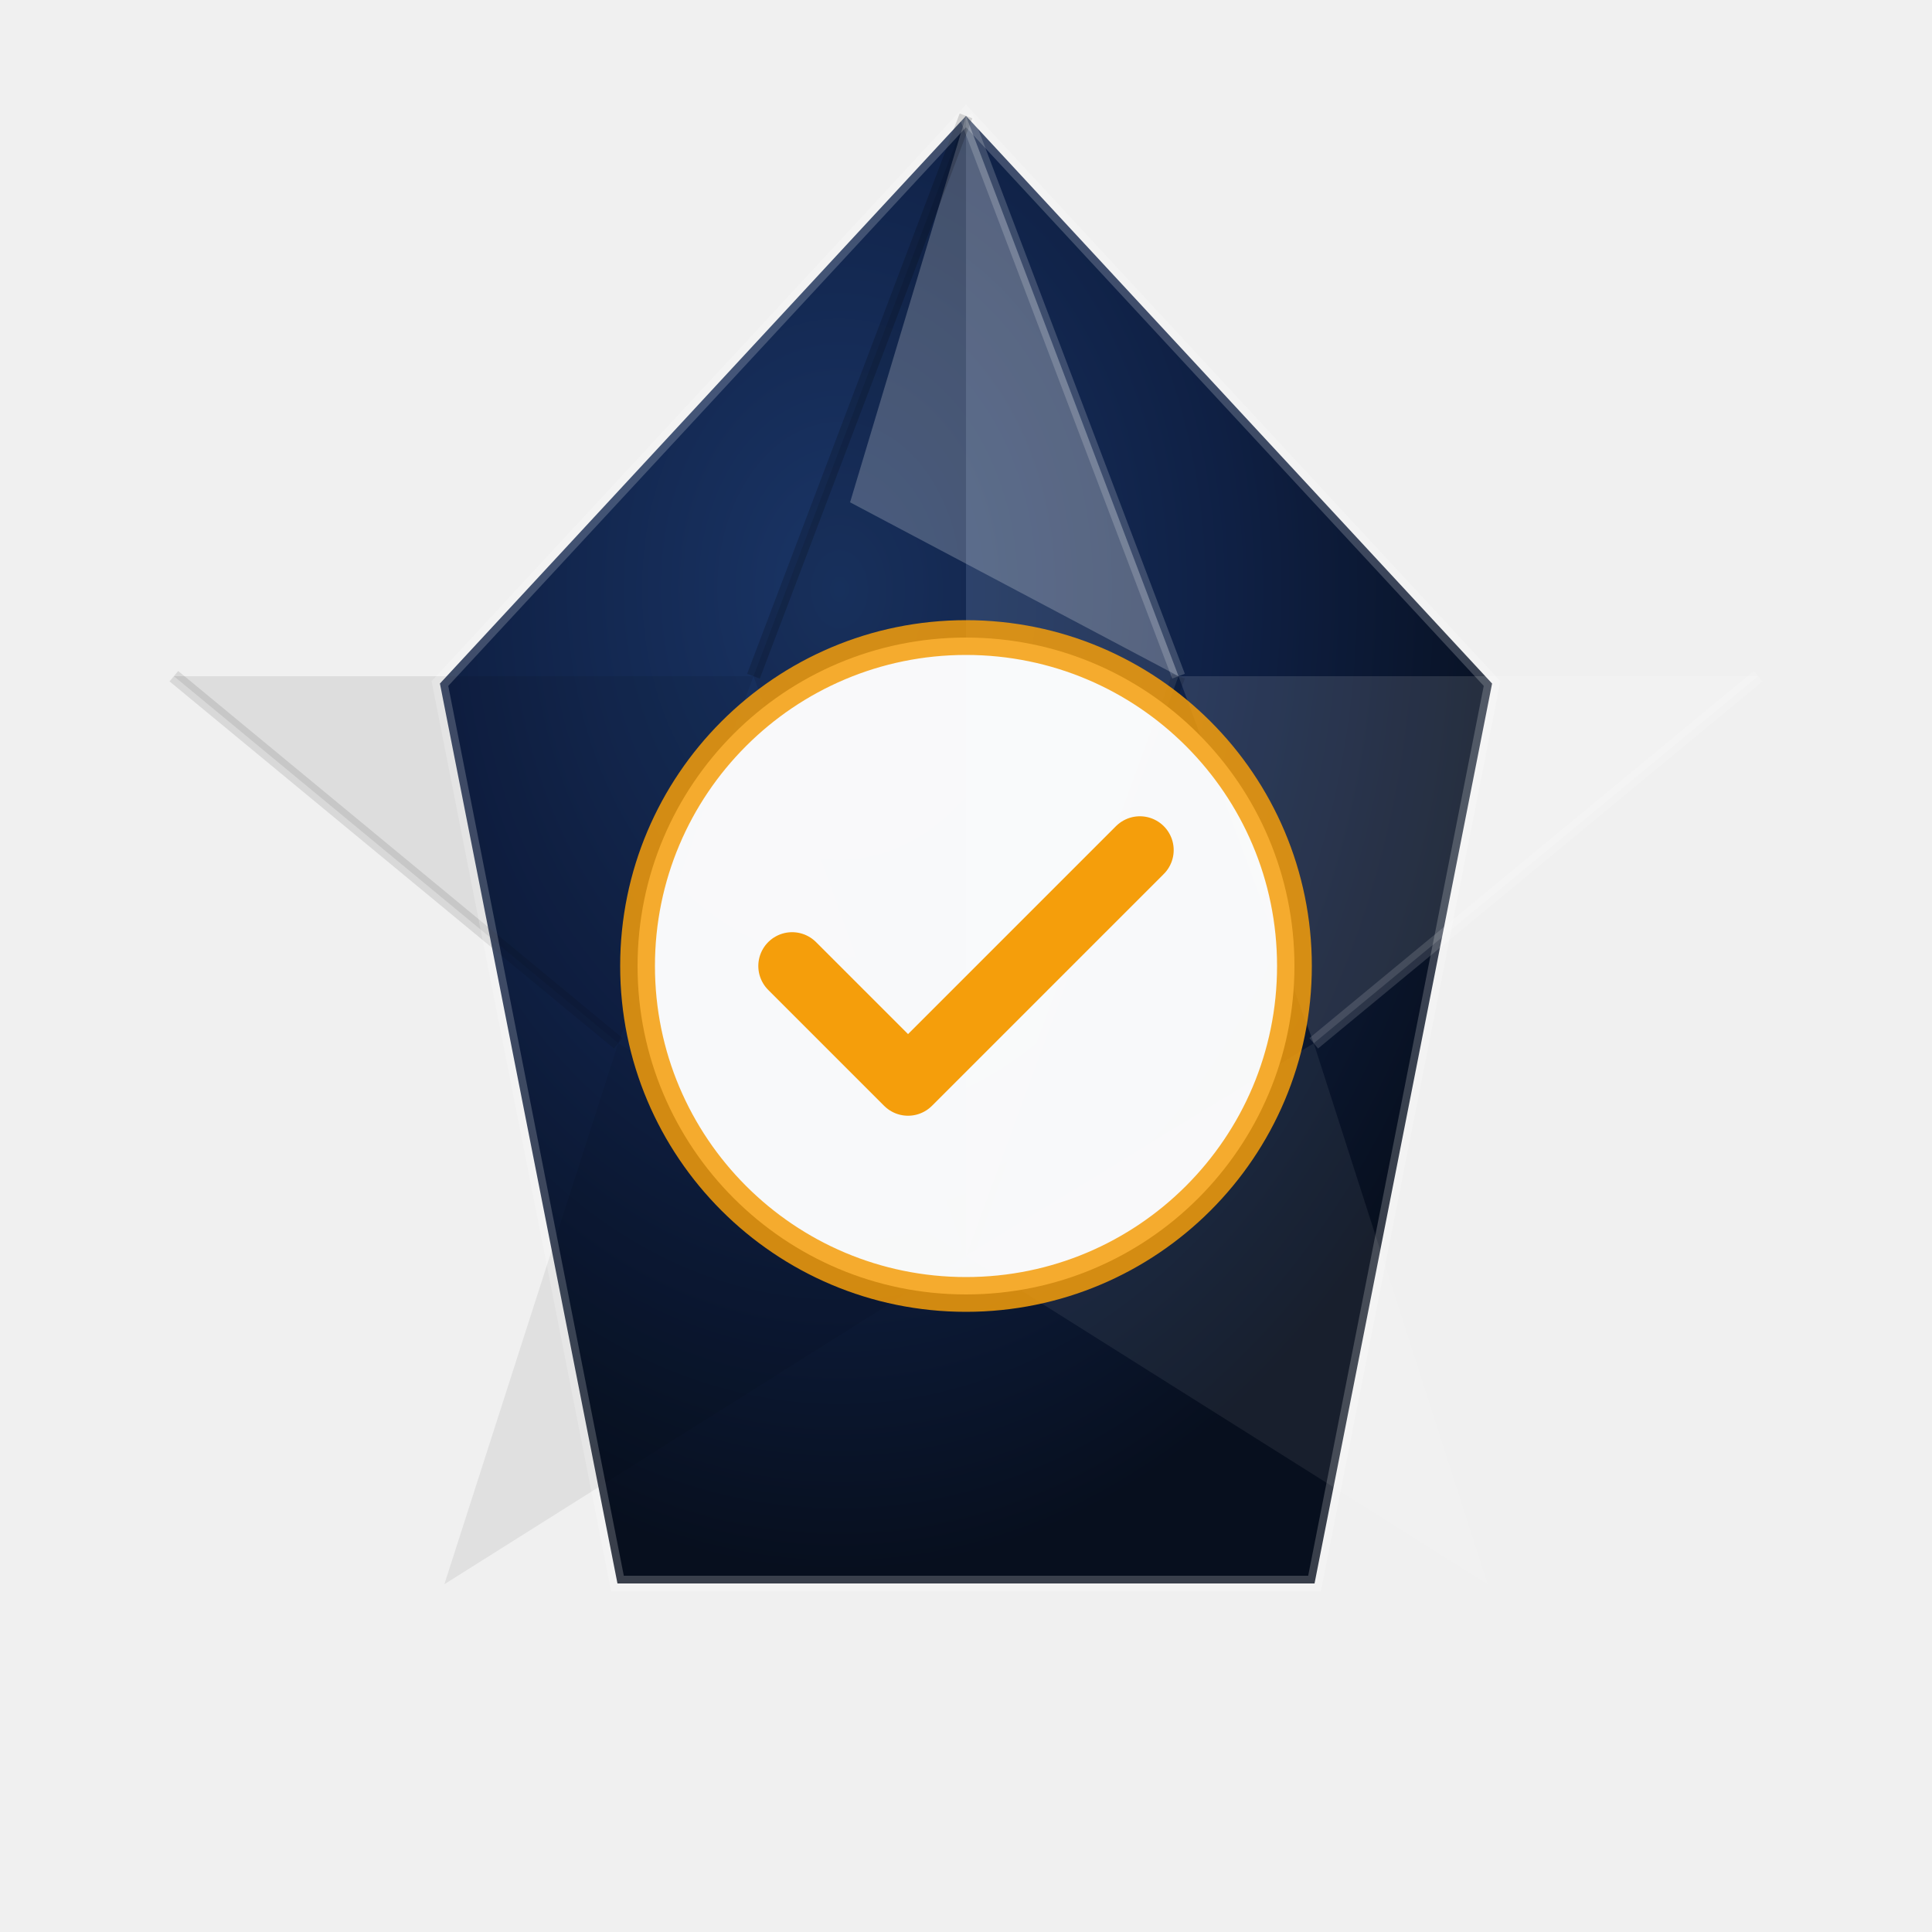
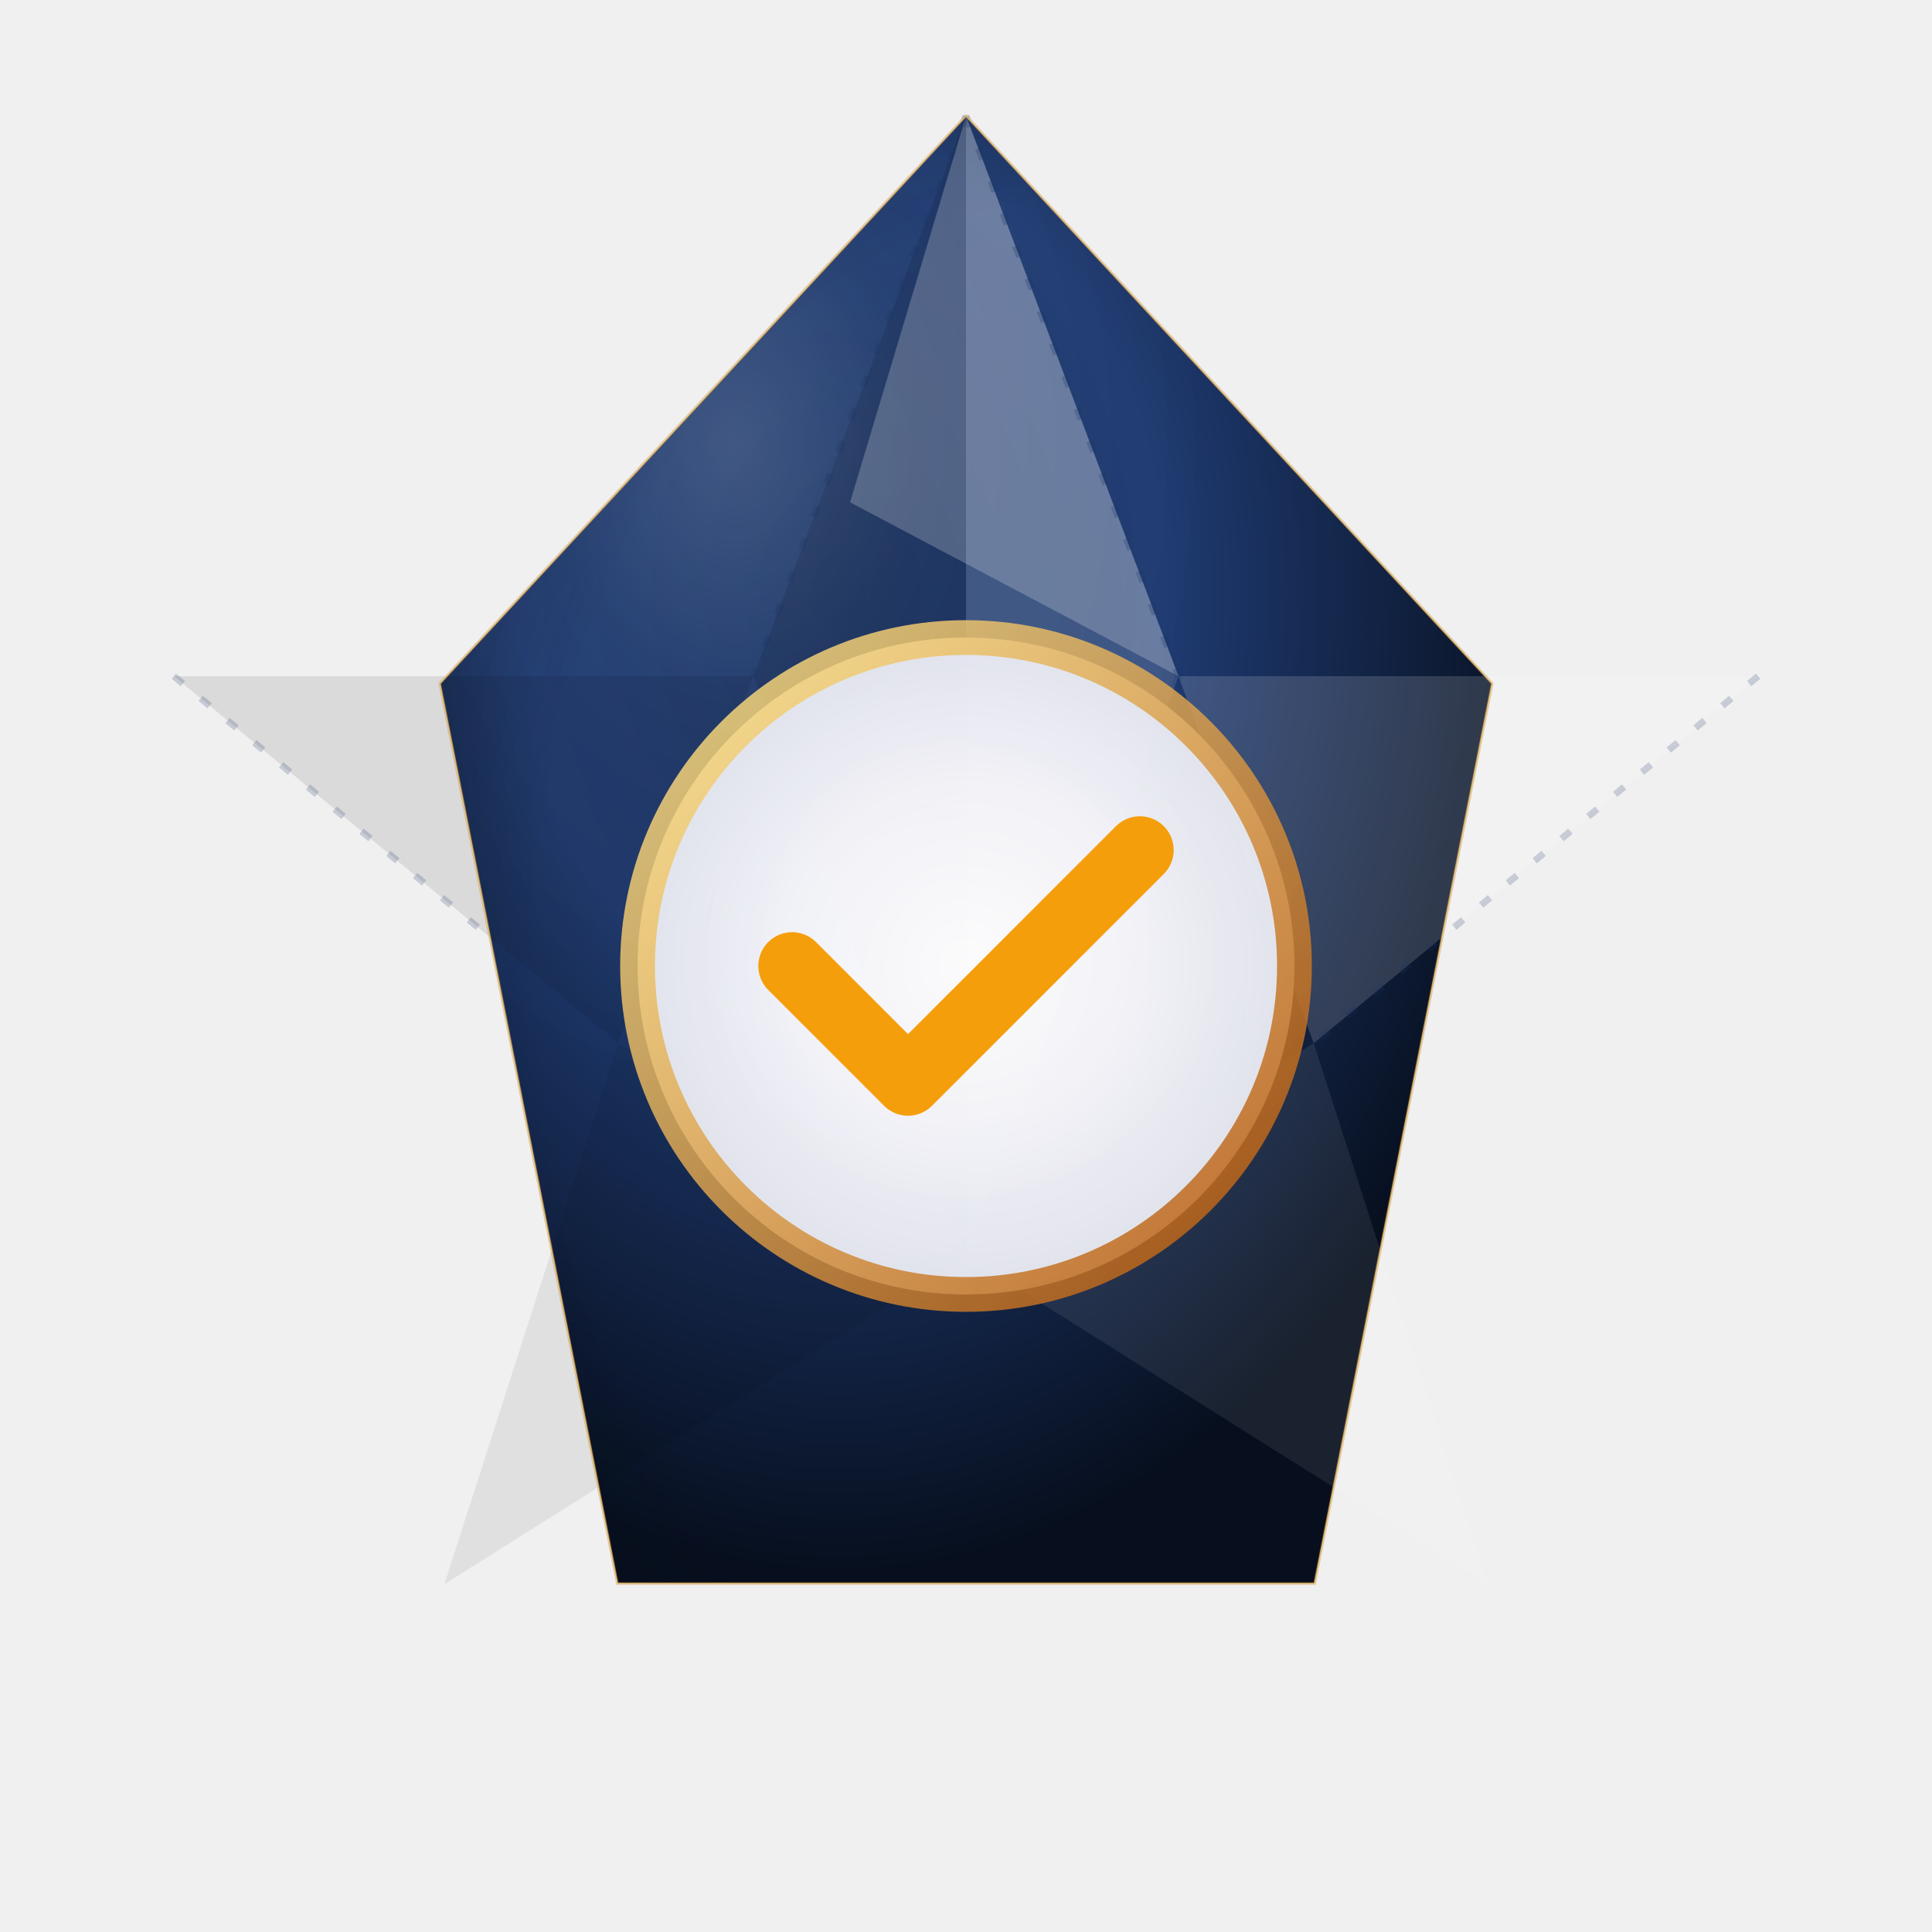
<svg xmlns="http://www.w3.org/2000/svg" viewBox="0 0 100 100" role="img" aria-label="EarnedStar mark">
  <defs>
-     <radialGradient id="grad-ngc" cx="38%" cy="32%" r="68%">
+     <radialGradient id="grad-core-ngc" cx="38%" cy="32%" r="68%">
      <stop offset="0%" stop-color="#1A3566" />
-       <stop offset="55%" stop-color="#0F2044" />
+       <stop offset="45%" stop-color="#1F3B72" />
      <stop offset="100%" stop-color="#070F1E" />
    </radialGradient>
+     <radialGradient id="grad-shad-ngc" cx="62%" cy="58%" r="75%">
+       <stop offset="0%" stop-color="#050A16" stop-opacity="0" />
+       <stop offset="70%" stop-color="#050A16" stop-opacity="0" />
+       <stop offset="100%" stop-color="#070F1E" stop-opacity="0.32" />
+     </radialGradient>
+     <radialGradient id="grad-flare-ngc" cx="28%" cy="22%" r="45%">
+       <stop offset="0%" stop-color="#FFFFFF" stop-opacity="0.16" />
+       <stop offset="40%" stop-color="#FFFFFF" stop-opacity="0.04" />
+       <stop offset="100%" stop-color="#FFFFFF" stop-opacity="0" />
+     </radialGradient>
+     <radialGradient id="grad-inset-ngc" cx="50%" cy="52.5%" r="50%">
+       <stop offset="0%" stop-color="#050A16" stop-opacity="0" />
+       <stop offset="100%" stop-color="#050A16" stop-opacity="0.14" />
+     </radialGradient>
+     <radialGradient id="grad-disk-ngc" cx="50%" cy="50%" r="50%">
+       <stop offset="0%" stop-color="#FFFFFF" />
+       <stop offset="55%" stop-color="#F5F5FA" />
+       <stop offset="100%" stop-color="#E5E7F0" />
+     </radialGradient>
+     <radialGradient id="grad-ringhi-ngc" cx="49.8%" cy="49.2%" r="45%">
+       <stop offset="0%" stop-color="#FFFFFF" stop-opacity="0.3" />
+       <stop offset="100%" stop-color="#FFFFFF" stop-opacity="0" />
+     </radialGradient>
+     <linearGradient id="grad-goldring-ngc" x1="0%" y1="0%" x2="100%" y2="100%">
+       <stop offset="0%" stop-color="#FDE68A" />
+       <stop offset="100%" stop-color="#B45309" />
+     </linearGradient>
  </defs>
-   <path d="M50.00,6.00L77.23,35.38L68.04,81.96L31.96,81.96L22.77,35.38Z" fill="url(#grad-ngc)" />
-   <path d="M50,6 L61,35 L50,65 Z" fill="rgba(255,255,255,0.10)" />
-   <path d="M50,6 L39,35 L50,65 Z" fill="rgba(0,0,0,0.10)" />
-   <path d="M91,35 L68,54 L61,35 Z" fill="rgba(255,255,255,0.12)" />
-   <path d="M9,35 L32,54 L39,35 Z" fill="rgba(0,0,0,0.08)" />
-   <path d="M77,82 L50,65 L68,54 Z" fill="rgba(255,255,255,0.07)" />
+   <path d="M50.00,6.00L77.23,35.38L68.04,81.96L31.96,81.96L22.77,35.38Z" fill="url(#grad-core-ngc)" />
+   <path d="M50.00,6.00L77.23,35.38L68.04,81.96L31.96,81.96L22.77,35.38Z" fill="url(#grad-shad-ngc)" />
+   <path d="M50.00,6.00L77.23,35.38L68.04,81.96L31.96,81.96L22.77,35.38Z" fill="url(#grad-flare-ngc)" />
+   <path d="M50,6 L61,35 L50,65 Z" fill="rgba(255,255,255,0.14)" />
+   <path d="M50,6 L39,35 L50,65 Z" fill="rgba(0,0,0,0.11)" />
+   <path d="M91,35 L68,54 L61,35 Z" fill="rgba(255,255,255,0.15)" />
+   <path d="M9,35 L32,54 L39,35 Z" fill="rgba(0,0,0,0.09)" />
+   <path d="M77,82 L50,65 L68,54 Z" fill="rgba(255,255,255,0.08)" />
  <path d="M23,82 L50,65 L32,54 Z" fill="rgba(0,0,0,0.07)" />
  <path d="M50,6 L61,35 L44,26 Z" fill="rgba(255,255,255,0.22)" />
-   <line x1="50" y1="6" x2="61" y2="35" stroke="rgba(255,255,255,0.18)" stroke-width="0.7" />
-   <line x1="50" y1="6" x2="39" y2="35" stroke="rgba(0,0,0,0.18)" stroke-width="0.7" />
-   <line x1="61" y1="35" x2="50" y2="65" stroke="rgba(0,0,0,0.12)" stroke-width="0.7" />
-   <line x1="91" y1="35" x2="68" y2="54" stroke="rgba(255,255,255,0.14)" stroke-width="0.7" />
-   <line x1="9" y1="35" x2="32" y2="54" stroke="rgba(0,0,0,0.10)" stroke-width="0.7" />
-   <path d="M50.00,6.00L77.23,35.38L68.04,81.96L31.96,81.96L22.77,35.38Z" fill="none" stroke="rgba(255,255,255,0.20)" stroke-width="0.8" />
-   <circle cx="50" cy="50" r="17" fill="white" opacity="0.97" />
-   <circle cx="50" cy="50" r="17" fill="none" stroke="#F59E0B" stroke-width="1.8" opacity="0.85" />
+   <line x1="50" y1="6" x2="61" y2="35" stroke="rgba(26,53,102,0.25)" stroke-width="0.35" stroke-dasharray="0.6 1.2" />
+   <line x1="50" y1="6" x2="39" y2="35" stroke="rgba(26,53,102,0.25)" stroke-width="0.35" stroke-dasharray="0.6 1.2" />
+   <line x1="61" y1="35" x2="50" y2="65" stroke="rgba(26,53,102,0.20)" stroke-width="0.35" stroke-dasharray="0.6 1.2" />
+   <line x1="91" y1="35" x2="68" y2="54" stroke="rgba(26,53,102,0.20)" stroke-width="0.35" stroke-dasharray="0.6 1.2" />
+   <line x1="9" y1="35" x2="32" y2="54" stroke="rgba(26,53,102,0.20)" stroke-width="0.35" stroke-dasharray="0.6 1.2" />
+   <path d="M50.00,6.00L77.23,35.38L68.04,81.96L31.96,81.96L22.77,35.38Z" fill="none" stroke="#B45309" stroke-width="0.14" stroke-opacity="0.34" />
+   <path d="M50.00,6.00L77.23,35.38L68.04,81.96L31.96,81.96L22.77,35.38Z" fill="none" stroke="#FDE68A" stroke-width="0.09" stroke-opacity="0.58" />
+   <ellipse cx="50" cy="52.5" rx="14.5" ry="14.5" fill="url(#grad-inset-ngc)" />
+   <circle cx="50" cy="50" r="17" fill="url(#grad-disk-ngc)" opacity="0.97" />
+   <circle cx="50" cy="50" r="17" fill="none" stroke="url(#grad-goldring-ngc)" stroke-width="1.8" opacity="0.85" />
+   <circle cx="49.8" cy="49.2" r="15.6" fill="url(#grad-ringhi-ngc)" />
  <path d="M41 50 L47 56 L59 44" fill="none" stroke="#F59E0B" stroke-width="3.5" stroke-linecap="round" stroke-linejoin="round" />
</svg>
